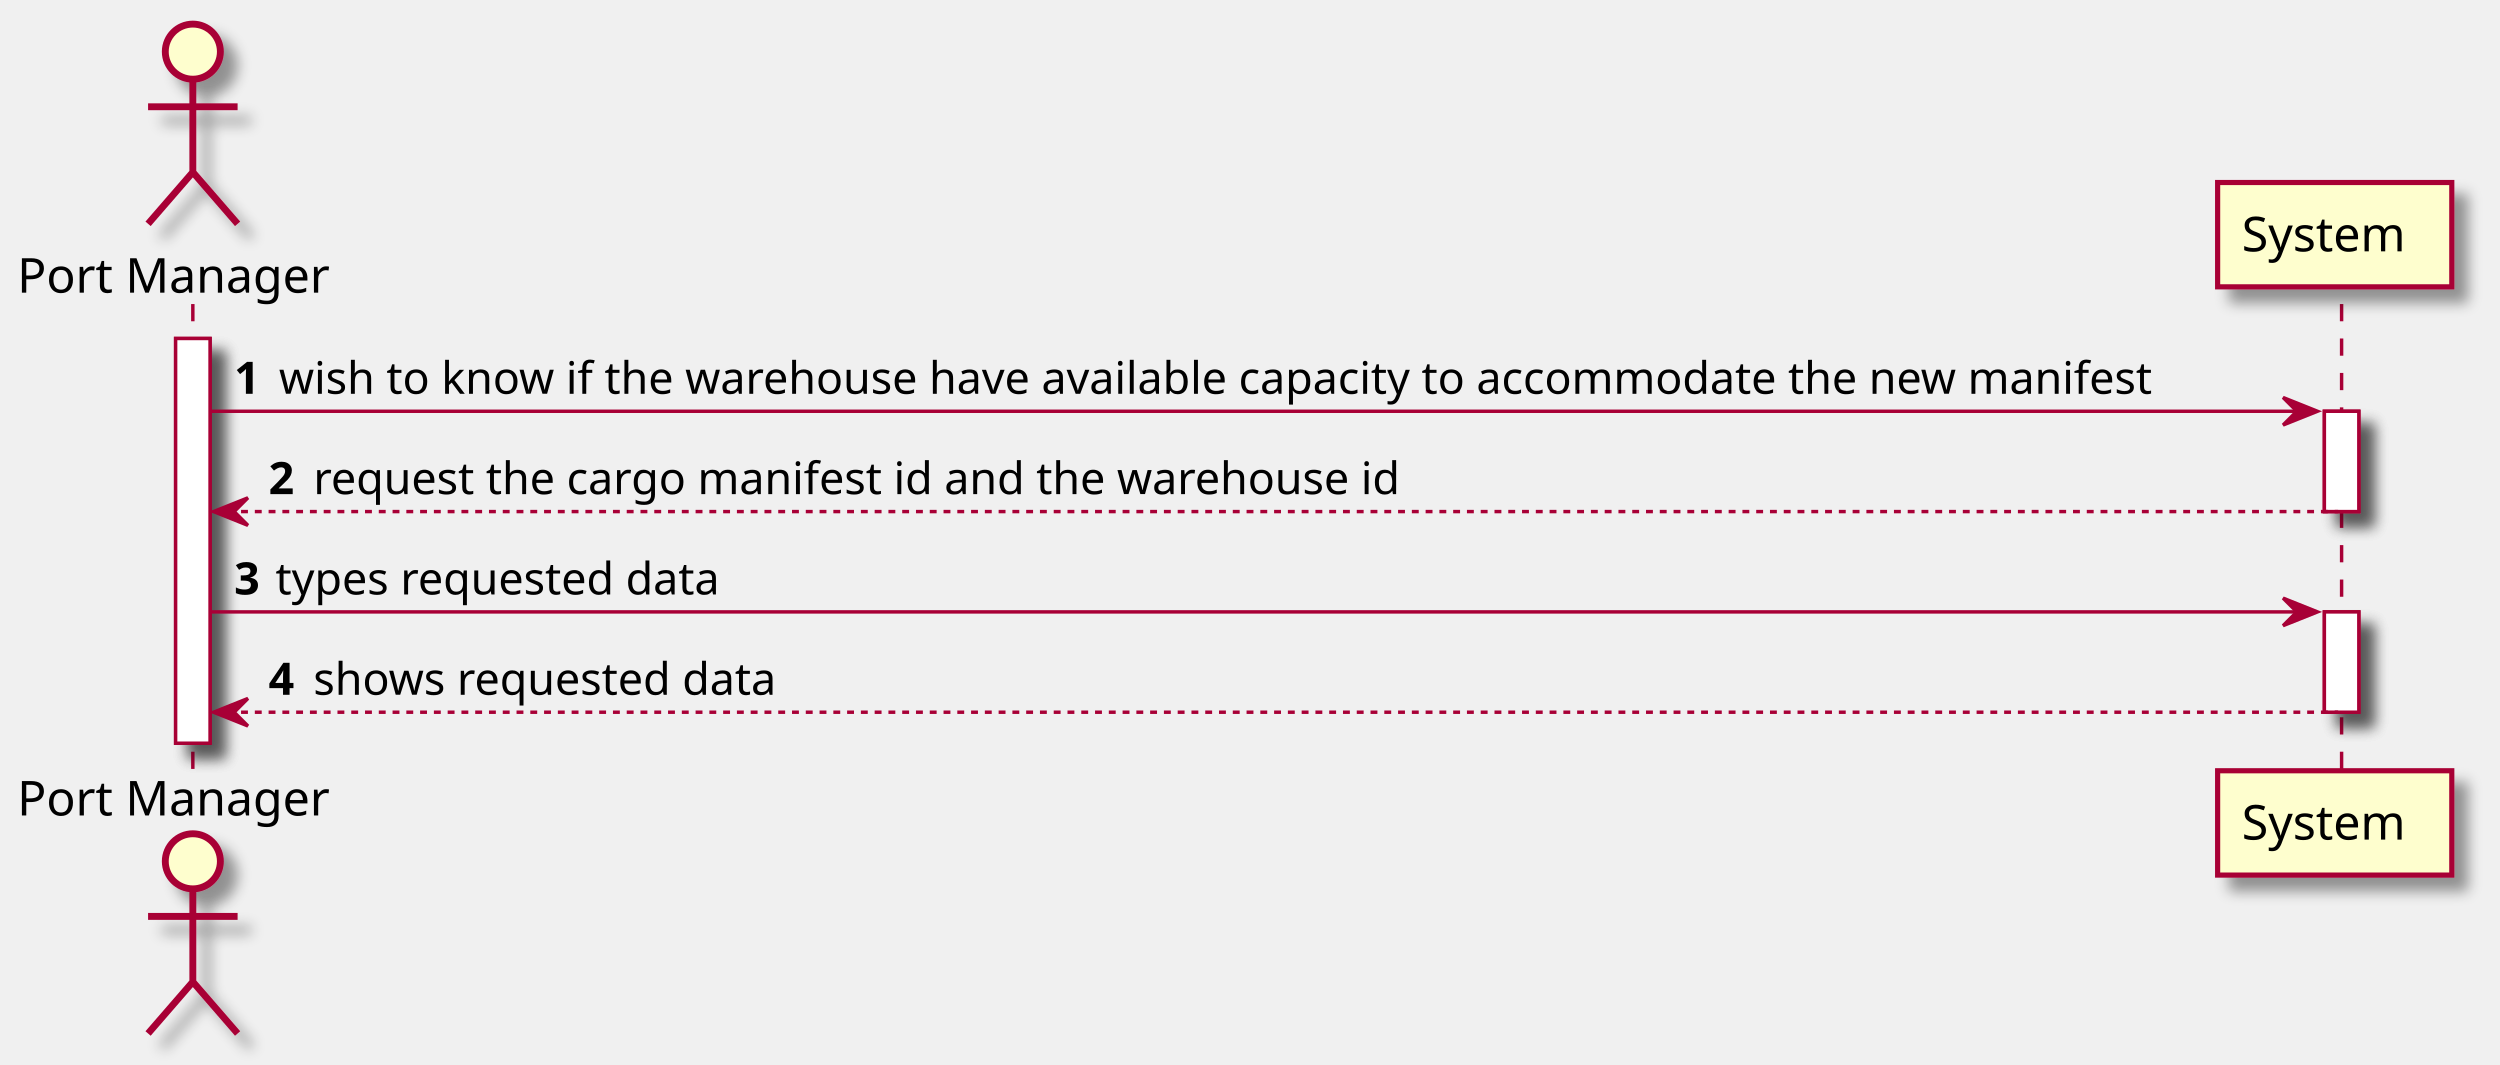
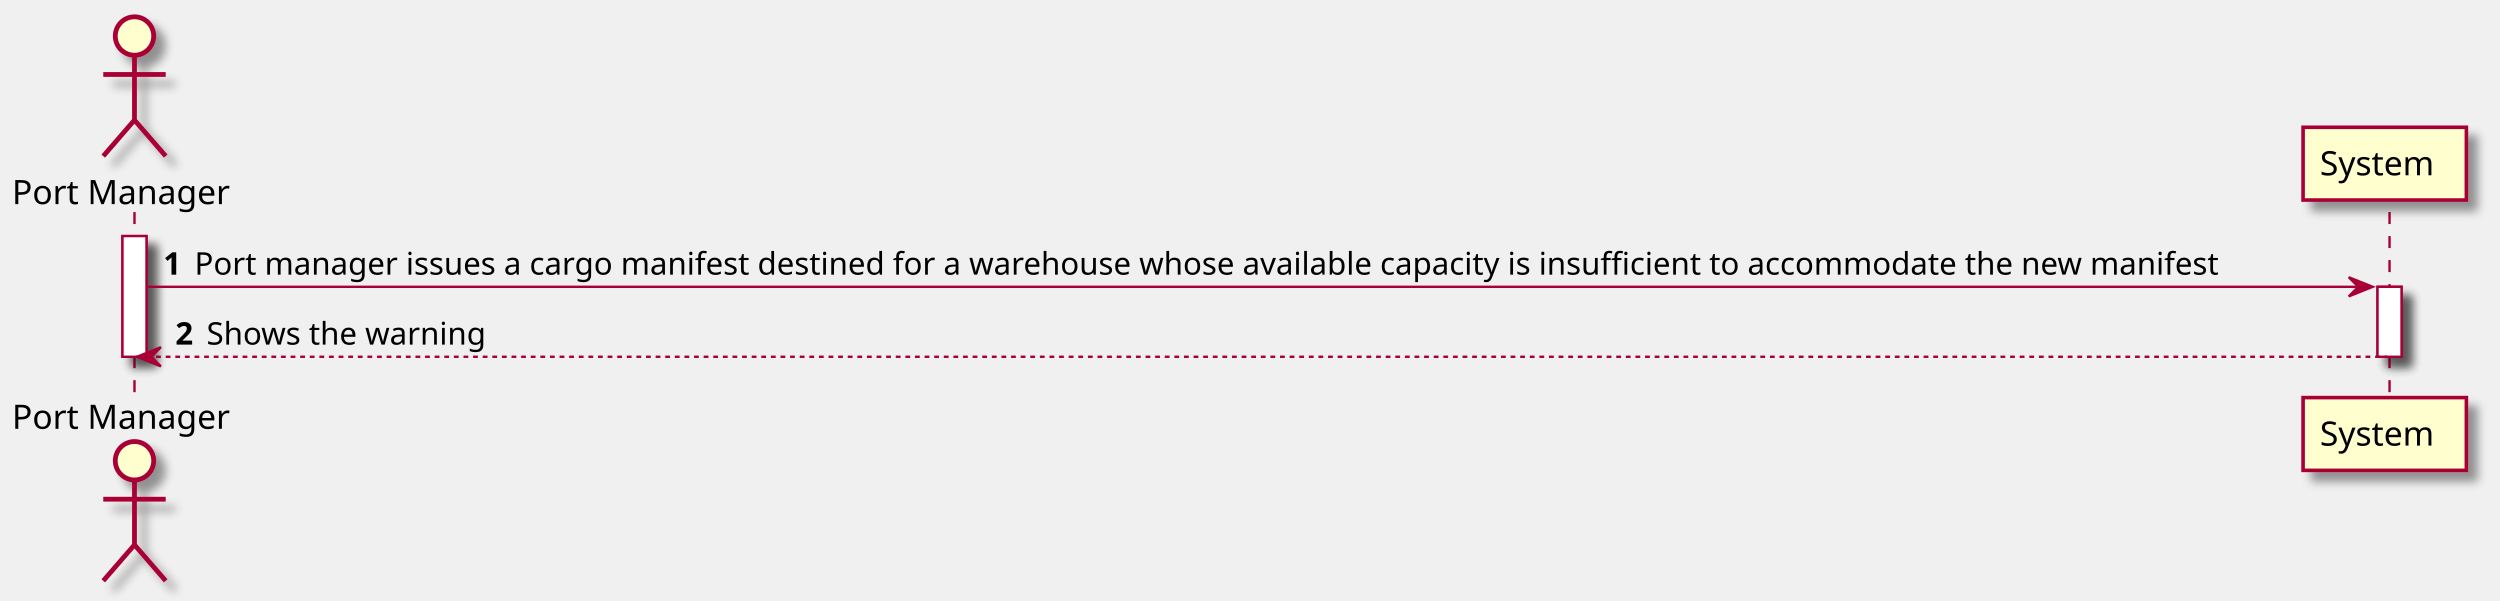
- <svg xmlns="http://www.w3.org/2000/svg" contentScriptType="application/ecmascript" contentStyleType="text/css" height="309px" preserveAspectRatio="none" style="width:726px;height:309px;background:#FFFFFF;" version="1.1" viewBox="0 0 726 309" width="726px" zoomAndPan="magnify">
+ <svg xmlns="http://www.w3.org/2000/svg" contentScriptType="application/ecmascript" contentStyleType="text/css" height="250px" preserveAspectRatio="none" style="width:1041px;height:250px;background:#FFFFFF;" version="1.1" viewBox="0 0 1041 250" width="1041px" zoomAndPan="magnify">
  <defs>
-     <filter height="300%" id="f6aq0j9kd34kw" width="300%" x="-1" y="-1">
+     <filter height="300%" id="flib9i9mnfmrb" width="300%" x="-1" y="-1">
      <feGaussianBlur result="blurOut" stdDeviation="2.0" />
      <feColorMatrix in="blurOut" result="blurOut2" type="matrix" values="0 0 0 0 0 0 0 0 0 0 0 0 0 0 0 0 0 0 .4 0" />
      <feOffset dx="4.0" dy="4.0" in="blurOut2" result="blurOut3" />
      <feBlend in="SourceGraphic" in2="blurOut3" mode="normal" />
    </filter>
  </defs>
  <g>
-     <rect fill="#FFFFFF" filter="url(#f6aq0j9kd34kw)" height="117.531" style="stroke:#A80036;stroke-width:1.0;" width="10" x="51" y="98.297" />
-     <rect fill="#FFFFFF" filter="url(#f6aq0j9kd34kw)" height="29.133" style="stroke:#A80036;stroke-width:1.0;" width="10" x="675" y="119.43" />
-     <rect fill="#FFFFFF" filter="url(#f6aq0j9kd34kw)" height="29.133" style="stroke:#A80036;stroke-width:1.0;" width="10" x="675" y="177.695" />
-     <line style="stroke:#A80036;stroke-width:1.0;stroke-dasharray:5.0,5.0;" x1="56" x2="56" y1="88.297" y2="224.828" />
-     <line style="stroke:#A80036;stroke-width:1.0;stroke-dasharray:5.0,5.0;" x1="680" x2="680" y1="88.297" y2="224.828" />
+     <rect fill="#FFFFFF" filter="url(#flib9i9mnfmrb)" height="50.266" style="stroke:#A80036;stroke-width:1.0;" width="10" x="51" y="98.297" />
+     <rect fill="#FFFFFF" filter="url(#flib9i9mnfmrb)" height="29.133" style="stroke:#A80036;stroke-width:1.0;" width="10" x="990" y="119.43" />
+     <line style="stroke:#A80036;stroke-width:1.0;stroke-dasharray:5.0,5.0;" x1="56" x2="56" y1="88.297" y2="166.562" />
+     <line style="stroke:#A80036;stroke-width:1.0;stroke-dasharray:5.0,5.0;" x1="995" x2="995" y1="88.297" y2="166.562" />
    <text fill="#000000" font-family="sans-serif" font-size="14" lengthAdjust="spacing" textLength="96" x="5" y="84.995">Port Manager</text>
-     <ellipse cx="56" cy="15" fill="#FEFECE" filter="url(#f6aq0j9kd34kw)" rx="8" ry="8" style="stroke:#A80036;stroke-width:2.0;" />
-     <path d="M56,23 L56,50 M43,31 L69,31 M56,50 L43,65 M56,50 L69,65 " fill="none" filter="url(#f6aq0j9kd34kw)" style="stroke:#A80036;stroke-width:2.0;" />
-     <text fill="#000000" font-family="sans-serif" font-size="14" lengthAdjust="spacing" textLength="96" x="5" y="236.823">Port Manager</text>
-     <ellipse cx="56" cy="250.125" fill="#FEFECE" filter="url(#f6aq0j9kd34kw)" rx="8" ry="8" style="stroke:#A80036;stroke-width:2.0;" />
-     <path d="M56,258.125 L56,285.125 M43,266.125 L69,266.125 M56,285.125 L43,300.125 M56,285.125 L69,300.125 " fill="none" filter="url(#f6aq0j9kd34kw)" style="stroke:#A80036;stroke-width:2.0;" />
-     <rect fill="#FEFECE" filter="url(#f6aq0j9kd34kw)" height="30.297" style="stroke:#A80036;stroke-width:1.5;" width="68" x="644" y="53" />
-     <text fill="#000000" font-family="sans-serif" font-size="14" lengthAdjust="spacing" textLength="54" x="651" y="72.995">System</text>
-     <rect fill="#FEFECE" filter="url(#f6aq0j9kd34kw)" height="30.297" style="stroke:#A80036;stroke-width:1.5;" width="68" x="644" y="223.828" />
-     <text fill="#000000" font-family="sans-serif" font-size="14" lengthAdjust="spacing" textLength="54" x="651" y="243.823">System</text>
-     <rect fill="#FFFFFF" filter="url(#f6aq0j9kd34kw)" height="117.531" style="stroke:#A80036;stroke-width:1.0;" width="10" x="51" y="98.297" />
-     <rect fill="#FFFFFF" filter="url(#f6aq0j9kd34kw)" height="29.133" style="stroke:#A80036;stroke-width:1.0;" width="10" x="675" y="119.43" />
-     <rect fill="#FFFFFF" filter="url(#f6aq0j9kd34kw)" height="29.133" style="stroke:#A80036;stroke-width:1.0;" width="10" x="675" y="177.695" />
-     <polygon fill="#A80036" points="663,115.43,673,119.43,663,123.43,667,119.43" style="stroke:#A80036;stroke-width:1.0;" />
-     <line style="stroke:#A80036;stroke-width:1.0;" x1="61" x2="669" y1="119.43" y2="119.43" />
+     <ellipse cx="56" cy="15" fill="#FEFECE" filter="url(#flib9i9mnfmrb)" rx="8" ry="8" style="stroke:#A80036;stroke-width:2.0;" />
+     <path d="M56,23 L56,50 M43,31 L69,31 M56,50 L43,65 M56,50 L69,65 " fill="none" filter="url(#flib9i9mnfmrb)" style="stroke:#A80036;stroke-width:2.0;" />
+     <text fill="#000000" font-family="sans-serif" font-size="14" lengthAdjust="spacing" textLength="96" x="5" y="178.558">Port Manager</text>
+     <ellipse cx="56" cy="191.859" fill="#FEFECE" filter="url(#flib9i9mnfmrb)" rx="8" ry="8" style="stroke:#A80036;stroke-width:2.0;" />
+     <path d="M56,199.859 L56,226.859 M43,207.859 L69,207.859 M56,226.859 L43,241.859 M56,226.859 L69,241.859 " fill="none" filter="url(#flib9i9mnfmrb)" style="stroke:#A80036;stroke-width:2.0;" />
+     <rect fill="#FEFECE" filter="url(#flib9i9mnfmrb)" height="30.297" style="stroke:#A80036;stroke-width:1.5;" width="68" x="959" y="53" />
+     <text fill="#000000" font-family="sans-serif" font-size="14" lengthAdjust="spacing" textLength="54" x="966" y="72.995">System</text>
+     <rect fill="#FEFECE" filter="url(#flib9i9mnfmrb)" height="30.297" style="stroke:#A80036;stroke-width:1.5;" width="68" x="959" y="165.562" />
+     <text fill="#000000" font-family="sans-serif" font-size="14" lengthAdjust="spacing" textLength="54" x="966" y="185.558">System</text>
+     <rect fill="#FFFFFF" filter="url(#flib9i9mnfmrb)" height="50.266" style="stroke:#A80036;stroke-width:1.0;" width="10" x="51" y="98.297" />
+     <rect fill="#FFFFFF" filter="url(#flib9i9mnfmrb)" height="29.133" style="stroke:#A80036;stroke-width:1.0;" width="10" x="990" y="119.43" />
+     <polygon fill="#A80036" points="978,115.43,988,119.43,978,123.43,982,119.43" style="stroke:#A80036;stroke-width:1.0;" />
+     <line style="stroke:#A80036;stroke-width:1.0;" x1="61" x2="984" y1="119.43" y2="119.43" />
    <text fill="#000000" font-family="sans-serif" font-size="13" font-weight="bold" lengthAdjust="spacing" textLength="9" x="68" y="114.364">1</text>
-     <text fill="#000000" font-family="sans-serif" font-size="13" lengthAdjust="spacing" textLength="582" x="81" y="114.364">wish to know if the warehouse have available capacity to accommodate the new manifest</text>
-     <polygon fill="#A80036" points="72,144.562,62,148.562,72,152.562,68,148.562" style="stroke:#A80036;stroke-width:1.0;" />
-     <line style="stroke:#A80036;stroke-width:1.0;stroke-dasharray:2.0,2.0;" x1="66" x2="679" y1="148.562" y2="148.562" />
-     <text fill="#000000" font-family="sans-serif" font-size="13" font-weight="bold" lengthAdjust="spacing" textLength="9" x="78" y="143.497">2</text>
-     <text fill="#000000" font-family="sans-serif" font-size="13" lengthAdjust="spacing" textLength="333" x="91" y="143.497">request the cargo manifest id and the warehouse id</text>
-     <polygon fill="#A80036" points="663,173.695,673,177.695,663,181.695,667,177.695" style="stroke:#A80036;stroke-width:1.0;" />
-     <line style="stroke:#A80036;stroke-width:1.0;" x1="61" x2="669" y1="177.695" y2="177.695" />
-     <text fill="#000000" font-family="sans-serif" font-size="13" font-weight="bold" lengthAdjust="spacing" textLength="8" x="68" y="172.629">3</text>
-     <text fill="#000000" font-family="sans-serif" font-size="13" lengthAdjust="spacing" textLength="138" x="80" y="172.629">types requested data</text>
-     <polygon fill="#A80036" points="72,202.828,62,206.828,72,210.828,68,206.828" style="stroke:#A80036;stroke-width:1.0;" />
-     <line style="stroke:#A80036;stroke-width:1.0;stroke-dasharray:2.0,2.0;" x1="66" x2="679" y1="206.828" y2="206.828" />
-     <text fill="#000000" font-family="sans-serif" font-size="13" font-weight="bold" lengthAdjust="spacing" textLength="9" x="78" y="201.762">4</text>
-     <text fill="#000000" font-family="sans-serif" font-size="13" lengthAdjust="spacing" textLength="143" x="91" y="201.762">shows requested data</text>
+     <text fill="#000000" font-family="sans-serif" font-size="13" lengthAdjust="spacing" textLength="897" x="81" y="114.364">Port manager issues a cargo manifest destined for a warehouse whose available capacity is insufficient to accommodate the new manifest</text>
+     <polygon fill="#A80036" points="67,144.562,57,148.562,67,152.562,63,148.562" style="stroke:#A80036;stroke-width:1.0;" />
+     <line style="stroke:#A80036;stroke-width:1.0;stroke-dasharray:2.0,2.0;" x1="61" x2="994" y1="148.562" y2="148.562" />
+     <text fill="#000000" font-family="sans-serif" font-size="13" font-weight="bold" lengthAdjust="spacing" textLength="9" x="73" y="143.497">2</text>
+     <text fill="#000000" font-family="sans-serif" font-size="13" lengthAdjust="spacing" textLength="122" x="86" y="143.497">Shows the warning</text>
  </g>
</svg>
